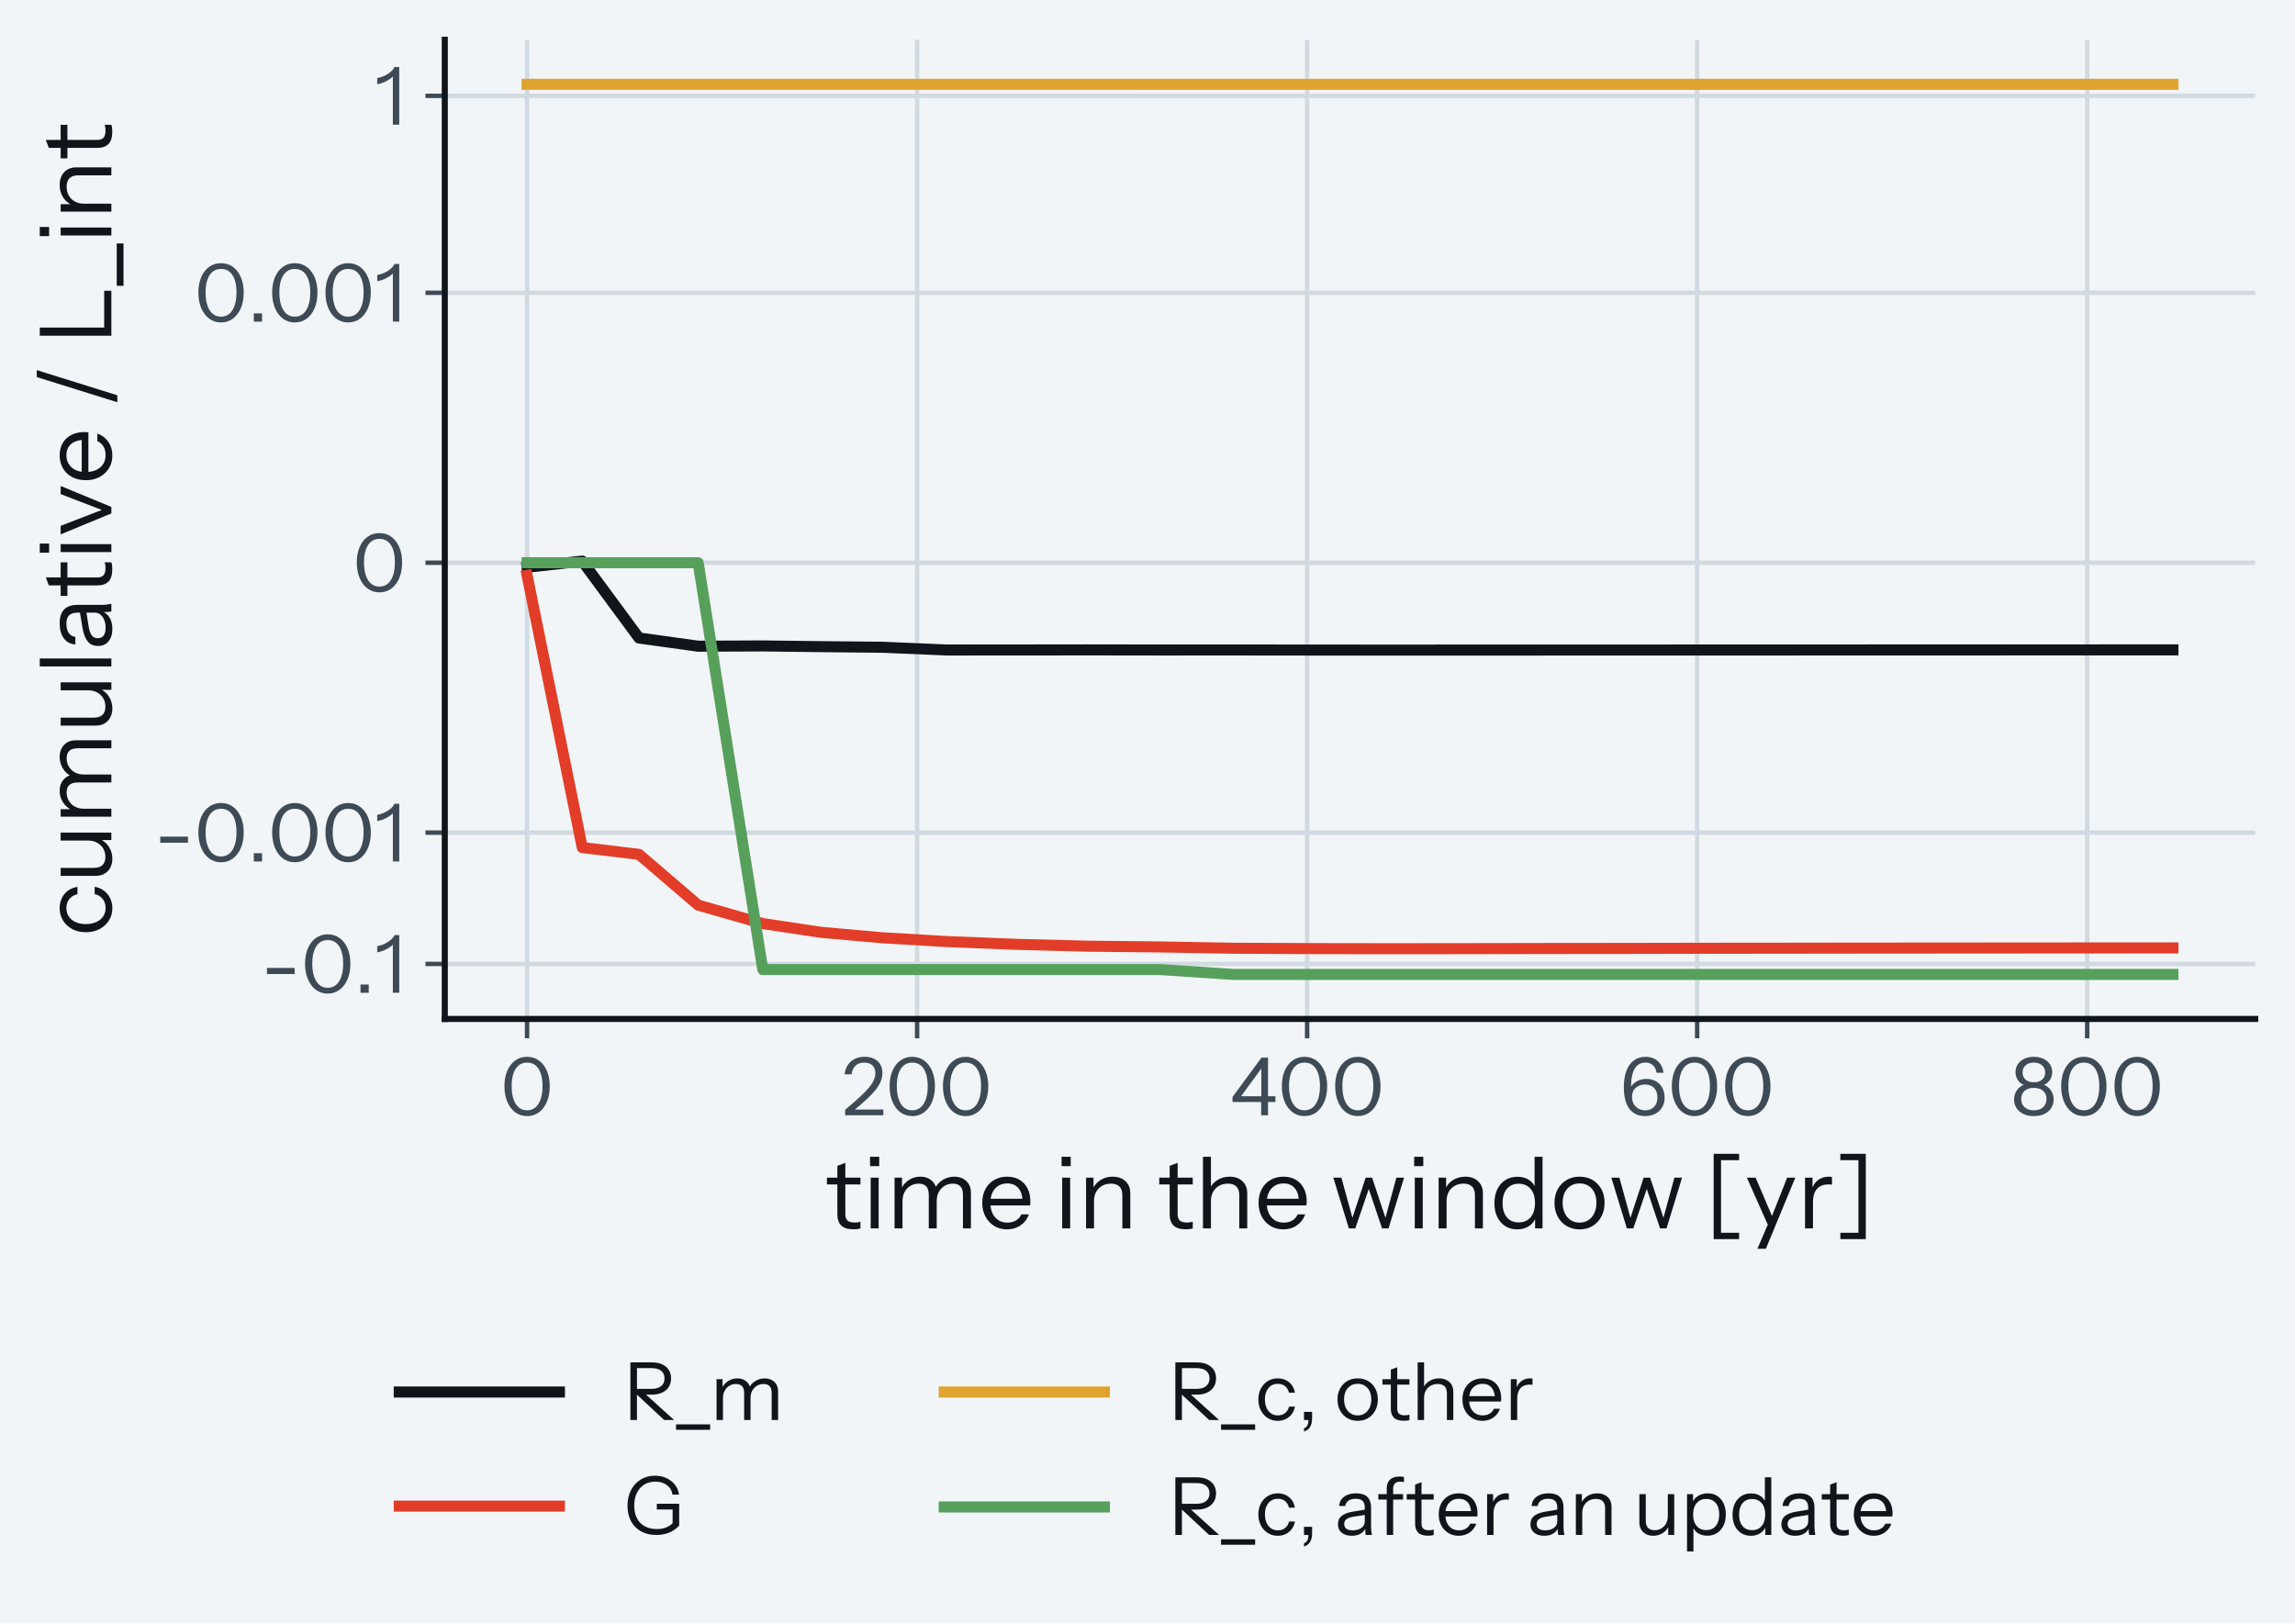
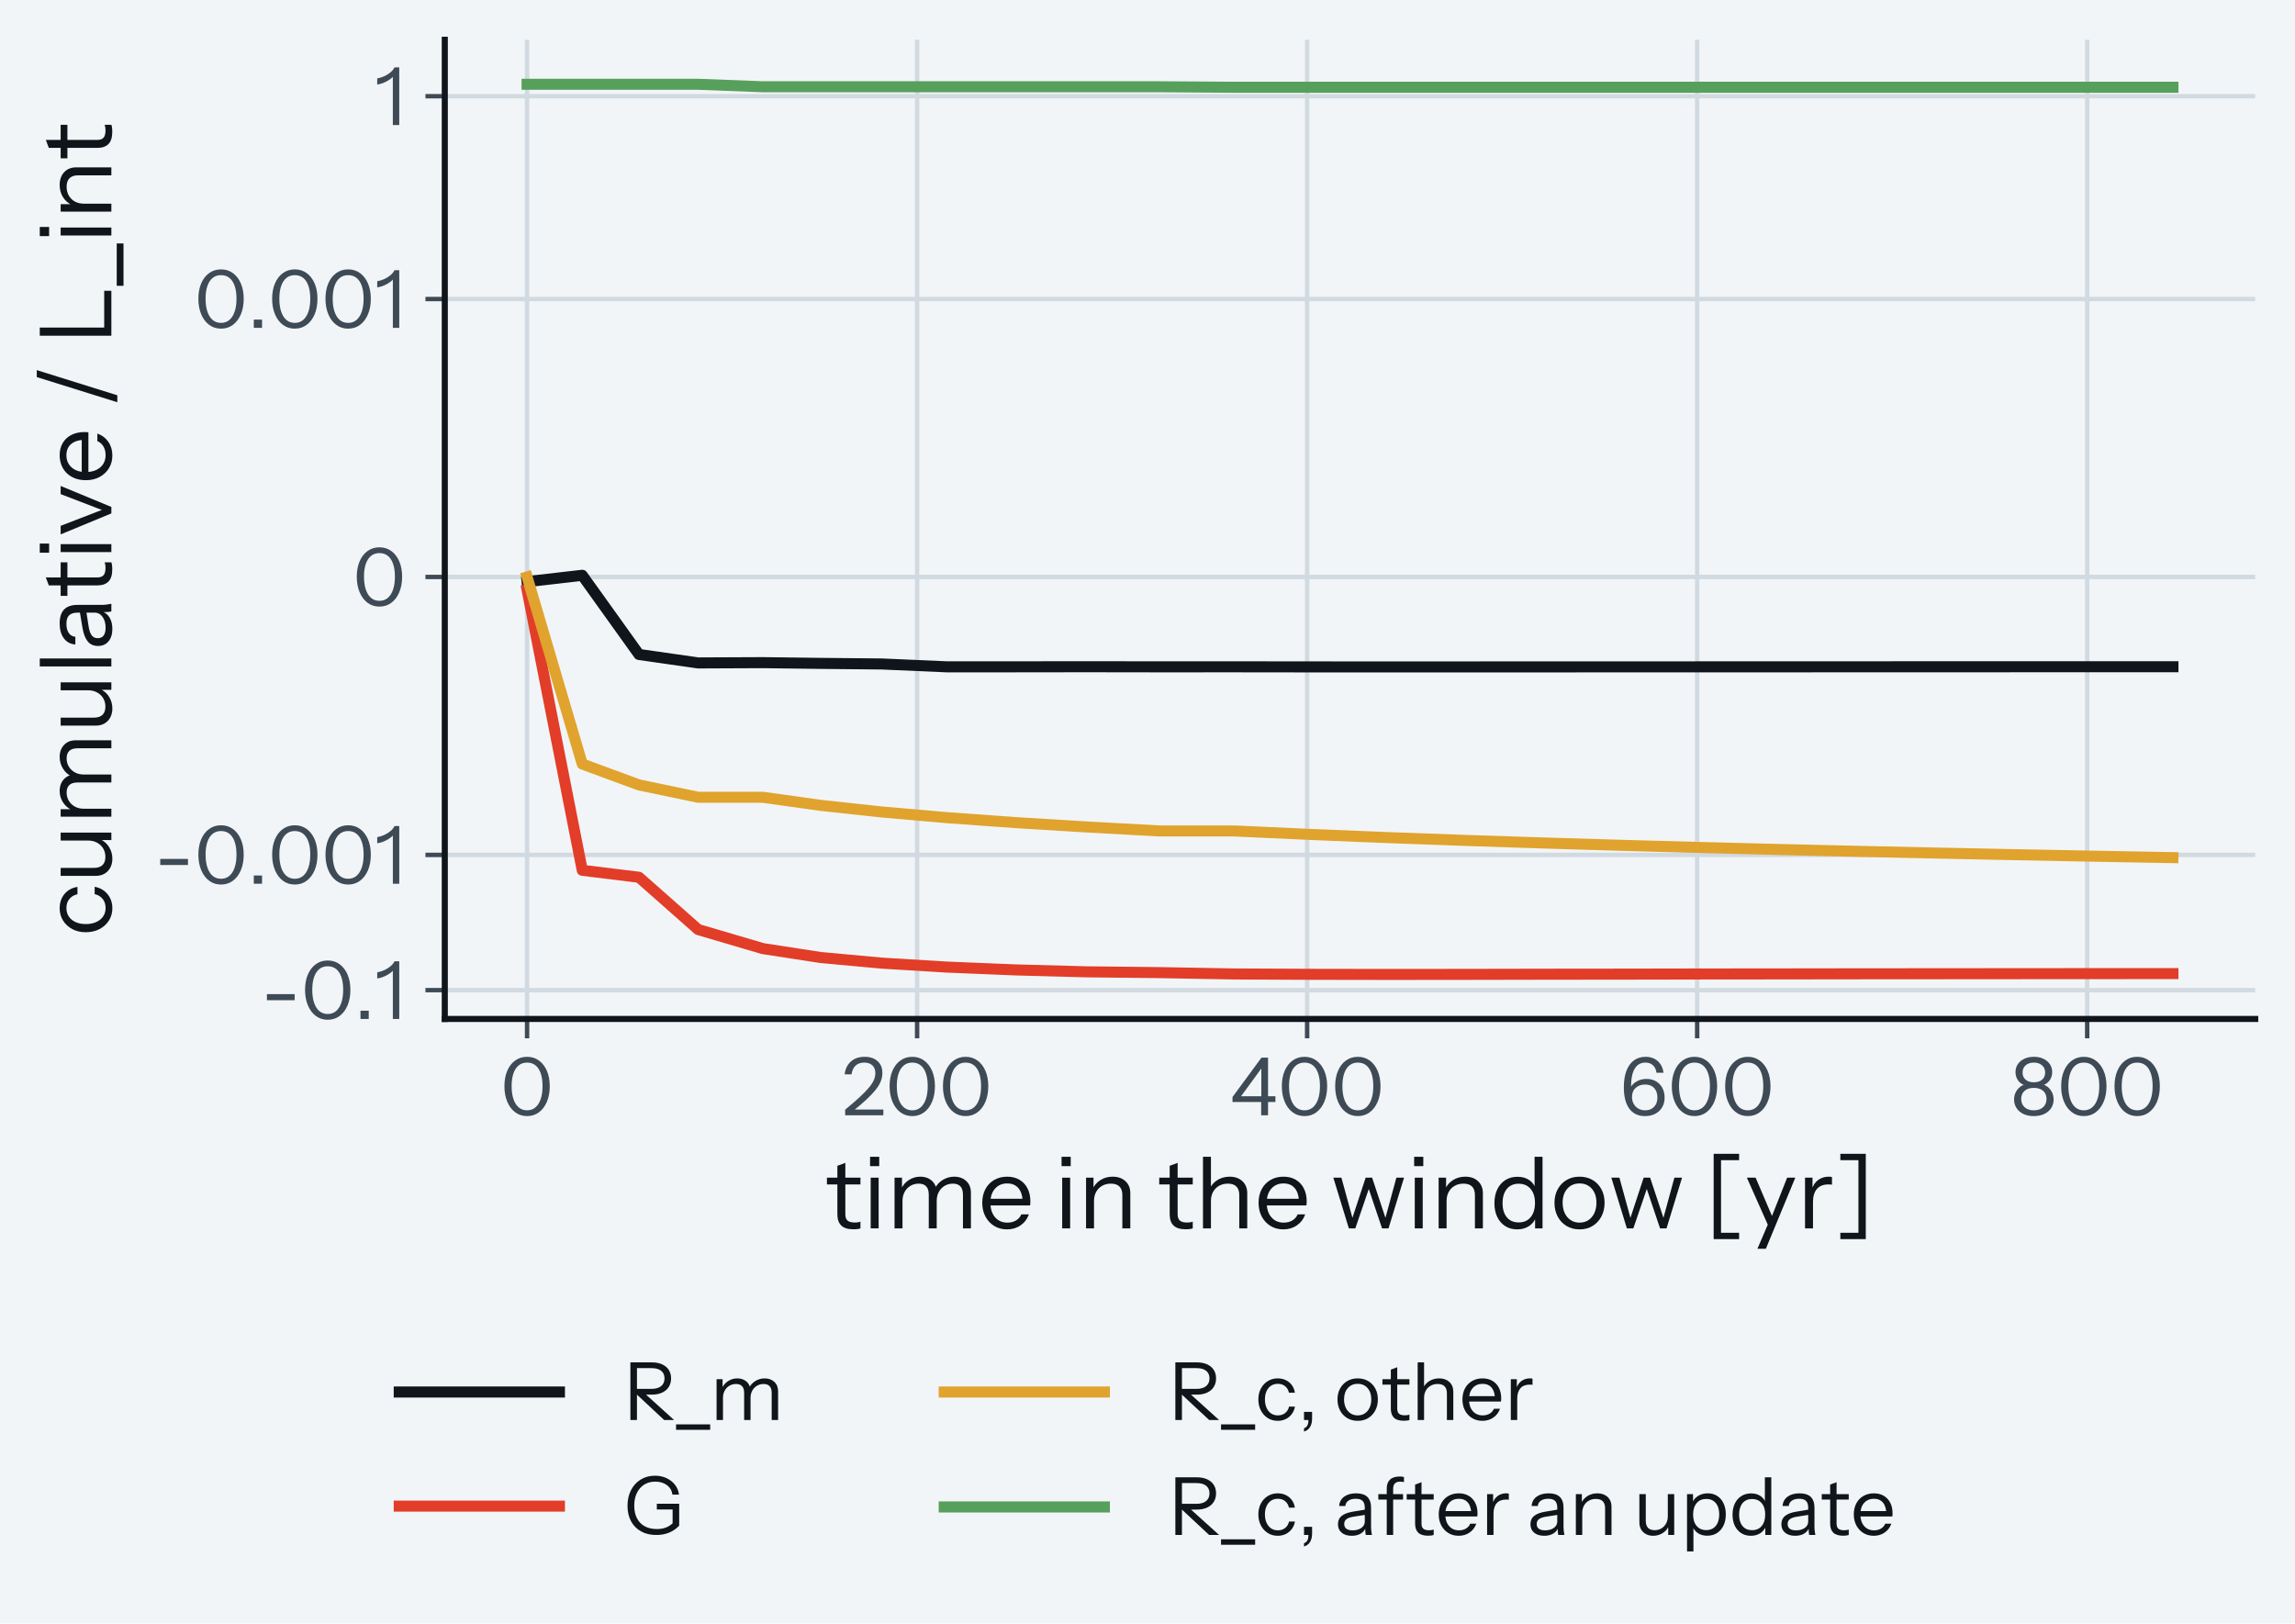
<svg xmlns="http://www.w3.org/2000/svg" xmlns:xlink="http://www.w3.org/1999/xlink" width="415.464pt" height="293.89pt" viewBox="0 0 415.464 293.89" version="1.1">
  <defs>
    <style type="text/css">*{stroke-linejoin: round; stroke-linecap: butt}</style>
  </defs>
  <g id="figure_1">
    <g id="patch_1">
      <path d="M 0 293.89  L 415.464 293.89  L 415.464 0  L 0 0  z " style="fill: #f2f5f7" />
    </g>
    <g id="axes_1">
      <g id="patch_2">
        <path d="M 80.52 184.454  L 408.264 184.454  L 408.264 7.2  L 80.52 7.2  z " style="fill: #f2f5f7" />
      </g>
      <g id="matplotlib.axis_1">
        <g id="xtick_1">
          <g id="line2d_1">
            <path d="M 95.418 184.454  L 95.418 7.2  " clip-path="url(#p78fd231cd7)" style="fill: none; stroke: #d2dae1; stroke-width: 0.8; stroke-linecap: square" />
          </g>
          <g id="line2d_2">
            <defs>
              <path id="m2a301ba8c9" d="M 0 0  L 0 3.5  " style="stroke: #3e4a55; stroke-width: 0.8" />
            </defs>
            <g>
              <use xlink:href="#m2a301ba8c9" x="95.418" y="184.454" style="fill: #3e4a55; stroke: #3e4a55; stroke-width: 0.8" />
            </g>
          </g>
          <g id="text_1">
            <g style="fill: #3e4a55" transform="translate(90.58986 201.8938) scale(0.145 -0.145)">
              <defs>
                <path id="InstrumentSans-Regular-30" d="M 2131 -64  Q 1587 -64 1180 240  Q 774 544 547 1085  Q 320 1626 320 2323  Q 320 3021 544 3549  Q 768 4077 1177 4374  Q 1587 4672 2131 4672  Q 2675 4672 3081 4374  Q 3488 4077 3715 3549  Q 3942 3021 3942 2323  Q 3942 1619 3715 1081  Q 3488 544 3081 240  Q 2675 -64 2131 -64  z M 2131 397  Q 2522 397 2797 630  Q 3072 864 3219 1296  Q 3366 1728 3366 2330  Q 3366 2925 3222 3347  Q 3078 3770 2803 3990  Q 2528 4211 2131 4211  Q 1734 4211 1459 3987  Q 1184 3763 1040 3344  Q 896 2925 896 2330  Q 896 1728 1043 1293  Q 1190 858 1465 627  Q 1741 397 2131 397  z " transform="scale(0.015625)" />
              </defs>
              <use xlink:href="#InstrumentSans-Regular-30" />
            </g>
          </g>
        </g>
        <g id="xtick_2">
          <g id="line2d_3">
            <path d="M 166.024 184.454  L 166.024 7.2  " clip-path="url(#p78fd231cd7)" style="fill: none; stroke: #d2dae1; stroke-width: 0.8; stroke-linecap: square" />
          </g>
          <g id="line2d_4">
            <g>
              <use xlink:href="#m2a301ba8c9" x="166.024" y="184.454" style="fill: #3e4a55; stroke: #3e4a55; stroke-width: 0.8" />
            </g>
          </g>
          <g id="text_2">
            <g style="fill: #3e4a55" transform="translate(152.4171 201.8938) scale(0.145 -0.145)">
              <defs>
                <path id="InstrumentSans-Regular-32" d="M 256 0  L 256 448  Q 947 1018 1411 1446  Q 1875 1875 2153 2208  Q 2432 2541 2550 2819  Q 2669 3098 2669 3366  Q 2669 3763 2432 3987  Q 2195 4211 1779 4211  Q 1350 4211 1088 3968  Q 826 3725 768 3270  L 218 3270  Q 282 3898 701 4285  Q 1120 4672 1818 4672  Q 2464 4672 2848 4326  Q 3232 3981 3232 3379  Q 3232 3053 3107 2726  Q 2982 2400 2697 2041  Q 2413 1683 1949 1251  Q 1485 819 800 275  L 678 461  L 3309 461  L 3309 0  L 256 0  z " transform="scale(0.015625)" />
              </defs>
              <use xlink:href="#InstrumentSans-Regular-32" />
              <use xlink:href="#InstrumentSans-Regular-30" transform="translate(54.49999 0)" />
              <use xlink:href="#InstrumentSans-Regular-30" transform="translate(121.1 0)" />
            </g>
          </g>
        </g>
        <g id="xtick_3">
          <g id="line2d_5">
            <path d="M 236.631 184.454  L 236.631 7.2  " clip-path="url(#p78fd231cd7)" style="fill: none; stroke: #d2dae1; stroke-width: 0.8; stroke-linecap: square" />
          </g>
          <g id="line2d_6">
            <g>
              <use xlink:href="#m2a301ba8c9" x="236.631" y="184.454" style="fill: #3e4a55; stroke: #3e4a55; stroke-width: 0.8" />
            </g>
          </g>
          <g id="text_3">
            <g style="fill: #3e4a55" transform="translate(222.625 201.8938) scale(0.145 -0.145)">
              <defs>
                <path id="InstrumentSans-Regular-34" d="M 2509 0  L 2509 1216  L 2522 1344  L 2522 3974  L 2694 3974  L 749 1312  L 576 1523  L 3648 1523  L 3648 1062  L 218 1062  L 218 1459  L 2534 4608  L 3059 4608  L 3059 0  L 2509 0  z " transform="scale(0.015625)" />
              </defs>
              <use xlink:href="#InstrumentSans-Regular-34" />
              <use xlink:href="#InstrumentSans-Regular-30" transform="translate(59.99999 0)" />
              <use xlink:href="#InstrumentSans-Regular-30" transform="translate(126.6 0)" />
            </g>
          </g>
        </g>
        <g id="xtick_4">
          <g id="line2d_7">
            <path d="M 307.238 184.454  L 307.238 7.2  " clip-path="url(#p78fd231cd7)" style="fill: none; stroke: #d2dae1; stroke-width: 0.8; stroke-linecap: square" />
          </g>
          <g id="line2d_8">
            <g>
              <use xlink:href="#m2a301ba8c9" x="307.238" y="184.454" style="fill: #3e4a55; stroke: #3e4a55; stroke-width: 0.8" />
            </g>
          </g>
          <g id="text_4">
            <g style="fill: #3e4a55" transform="translate(293.2383 201.8938) scale(0.145 -0.145)">
              <defs>
                <path id="InstrumentSans-Regular-36" d="M 2010 -64  Q 1197 -64 758 528  Q 320 1120 320 2240  Q 320 3014 528 3558  Q 736 4102 1126 4387  Q 1517 4672 2054 4672  Q 2643 4672 3027 4333  Q 3411 3994 3494 3398  L 2931 3398  Q 2874 3795 2640 4003  Q 2406 4211 2048 4211  Q 1478 4211 1187 3724  Q 896 3238 896 2266  L 896 1850  L 749 1907  Q 806 2208 1004 2432  Q 1203 2656 1497 2781  Q 1792 2906 2131 2906  Q 2566 2906 2889 2717  Q 3213 2528 3395 2192  Q 3578 1856 3578 1408  Q 3578 966 3379 633  Q 3181 301 2829 118  Q 2477 -64 2010 -64  z M 2029 397  Q 2464 397 2733 672  Q 3002 947 3002 1414  Q 3002 1901 2742 2179  Q 2483 2458 2016 2458  Q 1568 2458 1270 2195  Q 973 1933 973 1472  Q 973 1152 1110 909  Q 1248 666 1488 531  Q 1728 397 2029 397  z " transform="scale(0.015625)" />
              </defs>
              <use xlink:href="#InstrumentSans-Regular-36" />
              <use xlink:href="#InstrumentSans-Regular-30" transform="translate(59.89999 0)" />
              <use xlink:href="#InstrumentSans-Regular-30" transform="translate(126.5 0)" />
            </g>
          </g>
        </g>
        <g id="xtick_5">
          <g id="line2d_9">
            <path d="M 377.844 184.454  L 377.844 7.2  " clip-path="url(#p78fd231cd7)" style="fill: none; stroke: #d2dae1; stroke-width: 0.8; stroke-linecap: square" />
          </g>
          <g id="line2d_10">
            <g>
              <use xlink:href="#m2a301ba8c9" x="377.844" y="184.454" style="fill: #3e4a55; stroke: #3e4a55; stroke-width: 0.8" />
            </g>
          </g>
          <g id="text_5">
            <g style="fill: #3e4a55" transform="translate(363.9684 201.8938) scale(0.145 -0.145)">
              <defs>
                <path id="InstrumentSans-Regular-38" d="M 1862 -64  Q 1376 -64 1021 109  Q 666 282 474 582  Q 282 883 282 1254  Q 282 1600 435 1881  Q 589 2163 848 2329  Q 1107 2496 1421 2496  L 1434 2362  Q 1139 2362 902 2506  Q 666 2650 531 2899  Q 397 3149 397 3450  Q 397 3808 582 4083  Q 768 4358 1101 4515  Q 1434 4672 1869 4672  Q 2304 4672 2630 4515  Q 2957 4358 3142 4083  Q 3328 3808 3328 3456  Q 3328 3149 3193 2902  Q 3059 2656 2822 2509  Q 2586 2362 2285 2362  L 2304 2496  Q 2624 2496 2880 2329  Q 3136 2163 3289 1881  Q 3443 1600 3443 1254  Q 3443 883 3251 582  Q 3059 282 2704 109  Q 2349 -64 1862 -64  z M 1862 397  Q 2330 397 2602 646  Q 2874 896 2874 1306  Q 2874 1715 2605 1952  Q 2336 2189 1862 2189  Q 1389 2189 1120 1952  Q 851 1715 851 1306  Q 851 896 1123 646  Q 1395 397 1862 397  z M 1862 2637  Q 2285 2637 2525 2848  Q 2765 3059 2765 3411  Q 2765 3776 2515 3993  Q 2266 4211 1862 4211  Q 1453 4211 1206 3993  Q 960 3776 960 3411  Q 960 3059 1203 2848  Q 1446 2637 1862 2637  z " transform="scale(0.015625)" />
              </defs>
              <use xlink:href="#InstrumentSans-Regular-38" />
              <use xlink:href="#InstrumentSans-Regular-30" transform="translate(58.2 0)" />
              <use xlink:href="#InstrumentSans-Regular-30" transform="translate(124.8 0)" />
            </g>
          </g>
        </g>
        <g id="text_6">
          <g style="fill: #10151b" transform="translate(149.3945 222.3663) scale(0.18 -0.18)">
            <defs>
              <path id="InstrumentSans-Regular-74" d="M 1818 -58  Q 1274 -58 1027 188  Q 781 435 781 902  L 781 4026  L 1293 4218  L 1293 909  Q 1293 634 1433 506  Q 1574 378 1894 378  Q 2022 378 2115 394  Q 2208 410 2266 435  L 2266 0  Q 2202 -26 2083 -42  Q 1965 -58 1818 -58  z M 109 2829  L 109 3264  L 2266 3264  L 2266 2829  L 109 2829  z " transform="scale(0.015625)" />
              <path id="InstrumentSans-Regular-69" d="M 512 0  L 512 3264  L 1024 3264  L 1024 0  L 512 0  z M 472 4006  L 472 4608  L 1061 4608  L 1061 4006  L 472 4006  z " transform="scale(0.015625)" />
              <path id="InstrumentSans-Regular-6d" d="M 512 0  L 512 3264  L 992 3264  L 992 2496  L 1024 2496  L 1024 0  L 512 0  z M 2714 0  L 2714 2163  Q 2714 2534 2547 2707  Q 2381 2880 2067 2880  Q 1773 2880 1536 2739  Q 1299 2598 1161 2348  Q 1024 2099 1024 1766  L 941 2541  Q 1107 2906 1440 3117  Q 1773 3328 2163 3328  Q 2637 3328 2931 3049  Q 3226 2771 3226 2298  L 3226 0  L 2714 0  z M 4915 0  L 4915 2163  Q 4915 2534 4748 2707  Q 4582 2880 4269 2880  Q 3974 2880 3737 2739  Q 3501 2598 3363 2348  Q 3226 2099 3226 1766  L 3098 2541  Q 3264 2906 3609 3117  Q 3955 3328 4352 3328  Q 4826 3328 5126 3049  Q 5427 2771 5427 2298  L 5427 0  L 4915 0  z " transform="scale(0.015625)" />
              <path id="InstrumentSans-Regular-65" d="M 1850 -64  Q 1382 -64 1024 157  Q 666 378 461 762  Q 256 1146 256 1645  Q 256 2144 457 2525  Q 659 2906 1024 3117  Q 1389 3328 1862 3328  Q 2317 3328 2653 3129  Q 2989 2931 3171 2572  Q 3354 2214 3354 1728  Q 3354 1664 3350 1606  Q 3347 1549 3334 1478  L 640 1478  L 640 1907  L 3021 1907  L 2854 1670  Q 2854 2259 2595 2576  Q 2336 2893 1862 2893  Q 1376 2893 1078 2557  Q 781 2221 781 1651  Q 781 1069 1078 720  Q 1376 371 1875 371  Q 2189 371 2425 508  Q 2662 646 2771 902  L 3258 902  Q 3098 454 2723 195  Q 2349 -64 1850 -64  z " transform="scale(0.015625)" />
              <path id="InstrumentSans-Regular-20" transform="scale(0.015625)" />
              <path id="InstrumentSans-Regular-6e" d="M 512 0  L 512 3264  L 992 3264  L 992 2496  L 1024 2496  L 1024 0  L 512 0  z M 2848 0  L 2848 2138  Q 2848 2509 2662 2694  Q 2477 2880 2112 2880  Q 1792 2880 1545 2739  Q 1299 2598 1161 2348  Q 1024 2099 1024 1766  L 941 2541  Q 1107 2906 1449 3117  Q 1792 3328 2227 3328  Q 2739 3328 3049 3037  Q 3360 2746 3360 2272  L 3360 0  L 2848 0  z " transform="scale(0.015625)" />
              <path id="InstrumentSans-Regular-68" d="M 512 0  L 512 4608  L 1024 4608  L 1024 0  L 512 0  z M 2848 0  L 2848 2138  Q 2848 2509 2662 2694  Q 2477 2880 2112 2880  Q 1792 2880 1545 2739  Q 1299 2598 1161 2348  Q 1024 2099 1024 1766  L 941 2541  Q 1107 2906 1449 3117  Q 1792 3328 2227 3328  Q 2739 3328 3049 3037  Q 3360 2746 3360 2272  L 3360 0  L 2848 0  z " transform="scale(0.015625)" />
              <path id="InstrumentSans-Regular-77" d="M 1178 0  L 179 3264  L 698 3264  L 1466 467  L 1338 467  L 2259 3264  L 2675 3264  L 3603 467  L 3475 467  L 4237 3264  L 4730 3264  L 3731 0  L 3315 0  L 2394 2733  L 2528 2733  L 1594 0  L 1178 0  z " transform="scale(0.015625)" />
              <path id="InstrumentSans-Regular-64" d="M 2886 0  L 2886 762  L 2950 742  Q 2829 371 2505 153  Q 2182 -64 1734 -64  Q 1293 -64 963 147  Q 634 358 451 736  Q 269 1114 269 1619  Q 269 2131 454 2515  Q 640 2899 973 3110  Q 1306 3322 1754 3322  Q 2214 3322 2528 3098  Q 2842 2874 2957 2464  L 2854 2451  L 2854 4608  L 3366 4608  L 3366 0  L 2886 0  z M 1830 384  Q 2323 384 2601 720  Q 2880 1056 2880 1638  Q 2880 2208 2598 2541  Q 2317 2874 1830 2874  Q 1344 2874 1069 2541  Q 794 2208 794 1619  Q 794 1043 1069 713  Q 1344 384 1830 384  z " transform="scale(0.015625)" />
              <path id="InstrumentSans-Regular-6f" d="M 1869 -64  Q 1389 -64 1024 160  Q 659 384 457 771  Q 256 1158 256 1645  Q 256 2138 461 2515  Q 666 2893 1027 3110  Q 1389 3328 1869 3328  Q 2355 3328 2716 3110  Q 3078 2893 3280 2515  Q 3482 2138 3482 1645  Q 3482 1158 3280 771  Q 3078 384 2716 160  Q 2355 -64 1869 -64  z M 1869 371  Q 2202 371 2445 534  Q 2688 698 2822 986  Q 2957 1274 2957 1651  Q 2957 2214 2659 2553  Q 2362 2893 1869 2893  Q 1382 2893 1081 2553  Q 781 2214 781 1651  Q 781 1274 915 986  Q 1050 698 1296 534  Q 1542 371 1869 371  z " transform="scale(0.015625)" />
              <path id="InstrumentSans-Regular-5b" d="M 576 -691  L 576 4800  L 2214 4800  L 2214 4390  L 1050 4390  L 1050 -282  L 2214 -282  L 2214 -691  L 576 -691  z " transform="scale(0.015625)" />
              <path id="InstrumentSans-Regular-79" d="M 794 -1312  L 1523 384  L 1638 563  L 2707 3264  L 3232 3264  L 1338 -1312  L 794 -1312  z M 1581 -32  L 115 3264  L 678 3264  L 1939 314  L 1581 -32  z " transform="scale(0.015625)" />
              <path id="InstrumentSans-Regular-72" d="M 512 0  L 512 3264  L 992 3264  L 992 2432  L 1024 2432  L 1024 0  L 512 0  z M 1024 1702  L 941 2477  Q 1056 2893 1350 3110  Q 1645 3328 2029 3328  Q 2189 3328 2246 3302  L 2246 2810  Q 2214 2822 2156 2825  Q 2099 2829 2016 2829  Q 1530 2829 1277 2537  Q 1024 2246 1024 1702  z " transform="scale(0.015625)" />
              <path id="InstrumentSans-Regular-5d" d="M 2022 4800  L 2022 -691  L 384 -691  L 384 -282  L 1549 -282  L 1549 4390  L 384 4390  L 384 4800  L 2022 4800  z " transform="scale(0.015625)" />
            </defs>
            <use xlink:href="#InstrumentSans-Regular-74" />
            <use xlink:href="#InstrumentSans-Regular-69" transform="translate(37.7 0)" />
            <use xlink:href="#InstrumentSans-Regular-6d" transform="translate(61.69998 0)" />
            <use xlink:href="#InstrumentSans-Regular-65" transform="translate(153.9 0)" />
            <use xlink:href="#InstrumentSans-Regular-20" transform="translate(210.3 0)" />
            <use xlink:href="#InstrumentSans-Regular-69" transform="translate(230.2999 0)" />
            <use xlink:href="#InstrumentSans-Regular-6e" transform="translate(254.2999 0)" />
            <use xlink:href="#InstrumentSans-Regular-20" transform="translate(314.1999 0)" />
            <use xlink:href="#InstrumentSans-Regular-74" transform="translate(334.1999 0)" />
            <use xlink:href="#InstrumentSans-Regular-68" transform="translate(371.8999 0)" />
            <use xlink:href="#InstrumentSans-Regular-65" transform="translate(431.7999 0)" />
            <use xlink:href="#InstrumentSans-Regular-20" transform="translate(488.1999 0)" />
            <use xlink:href="#InstrumentSans-Regular-77" transform="translate(508.1999 0)" />
            <use xlink:href="#InstrumentSans-Regular-69" transform="translate(584.8999 0)" />
            <use xlink:href="#InstrumentSans-Regular-6e" transform="translate(608.8998 0)" />
            <use xlink:href="#InstrumentSans-Regular-64" transform="translate(668.7998 0)" />
            <use xlink:href="#InstrumentSans-Regular-6f" transform="translate(729.3998 0)" />
            <use xlink:href="#InstrumentSans-Regular-77" transform="translate(787.7998 0)" />
            <use xlink:href="#InstrumentSans-Regular-20" transform="translate(864.4998 0)" />
            <use xlink:href="#InstrumentSans-Regular-5b" transform="translate(884.4998 0)" />
            <use xlink:href="#InstrumentSans-Regular-79" transform="translate(925.0998 0)" />
            <use xlink:href="#InstrumentSans-Regular-72" transform="translate(977.3998 0)" />
            <use xlink:href="#InstrumentSans-Regular-5d" transform="translate(1014.9 0)" />
          </g>
        </g>
      </g>
      <g id="matplotlib.axis_2">
        <g id="ytick_1">
          <g id="line2d_11">
-             <path d="M 80.52 174.496  L 408.264 174.496  " clip-path="url(#p78fd231cd7)" style="fill: none; stroke: #d2dae1; stroke-width: 0.8; stroke-linecap: square" />
+             <path d="M 80.52 179.236  L 408.264 179.236  " clip-path="url(#p78fd231cd7)" style="fill: none; stroke: #d2dae1; stroke-width: 0.8; stroke-linecap: square" />
          </g>
          <g id="line2d_12">
            <defs>
              <path id="me776a80f98" d="M 0 0  L -3.5 0  " style="stroke: #3e4a55; stroke-width: 0.8" />
            </defs>
            <g>
-               <use xlink:href="#me776a80f98" x="80.52" y="174.496" style="fill: #3e4a55; stroke: #3e4a55; stroke-width: 0.8" />
+               <use xlink:href="#me776a80f98" x="80.52" y="179.236" style="fill: #3e4a55; stroke: #3e4a55; stroke-width: 0.8" />
            </g>
          </g>
          <g id="text_7">
-             <g style="fill: #3e4a55" transform="translate(47.16219 179.7161) scale(0.145 -0.145)">
+             <g style="fill: #3e4a55" transform="translate(47.16219 184.4557) scale(0.145 -0.145)">
              <defs>
                <path id="InstrumentSans-Regular-2d" d="M 512 1498  L 512 1984  L 2726 1984  L 2726 1498  L 512 1498  z " transform="scale(0.015625)" />
                <path id="InstrumentSans-Regular-2e" d="M 486 0  L 486 659  L 1146 659  L 1146 0  L 486 0  z " transform="scale(0.015625)" />
                <path id="InstrumentSans-Regular-31" d="M 1440 0  L 1440 4083  L 1574 4051  Q 1498 3878 1280 3705  Q 1062 3533 777 3405  Q 493 3277 192 3232  L 192 3725  Q 493 3776 768 3904  Q 1043 4032 1257 4214  Q 1472 4397 1574 4608  L 1952 4608  L 1952 0  L 1440 0  z " transform="scale(0.015625)" />
              </defs>
              <use xlink:href="#InstrumentSans-Regular-2d" />
              <use xlink:href="#InstrumentSans-Regular-30" transform="translate(50.59999 0)" />
              <use xlink:href="#InstrumentSans-Regular-2e" transform="translate(117.2 0)" />
              <use xlink:href="#InstrumentSans-Regular-31" transform="translate(142.7 0)" />
            </g>
          </g>
        </g>
        <g id="ytick_2">
          <g id="line2d_13">
-             <path d="M 80.52 150.726  L 408.264 150.726  " clip-path="url(#p78fd231cd7)" style="fill: none; stroke: #d2dae1; stroke-width: 0.8; stroke-linecap: square" />
+             <path d="M 80.52 154.758  L 408.264 154.758  " clip-path="url(#p78fd231cd7)" style="fill: none; stroke: #d2dae1; stroke-width: 0.8; stroke-linecap: square" />
          </g>
          <g id="line2d_14">
            <g>
-               <use xlink:href="#me776a80f98" x="80.52" y="150.726" style="fill: #3e4a55; stroke: #3e4a55; stroke-width: 0.8" />
+               <use xlink:href="#me776a80f98" x="80.52" y="154.758" style="fill: #3e4a55; stroke: #3e4a55; stroke-width: 0.8" />
            </g>
          </g>
          <g id="text_8">
-             <g style="fill: #3e4a55" transform="translate(27.85 155.9462) scale(0.145 -0.145)">
+             <g style="fill: #3e4a55" transform="translate(27.85 159.9783) scale(0.145 -0.145)">
              <use xlink:href="#InstrumentSans-Regular-2d" />
              <use xlink:href="#InstrumentSans-Regular-30" transform="translate(50.59999 0)" />
              <use xlink:href="#InstrumentSans-Regular-2e" transform="translate(117.2 0)" />
              <use xlink:href="#InstrumentSans-Regular-30" transform="translate(142.7 0)" />
              <use xlink:href="#InstrumentSans-Regular-30" transform="translate(209.3 0)" />
              <use xlink:href="#InstrumentSans-Regular-31" transform="translate(275.8999 0)" />
            </g>
          </g>
        </g>
        <g id="ytick_3">
          <g id="line2d_15">
-             <path d="M 80.52 101.866  L 408.264 101.866  " clip-path="url(#p78fd231cd7)" style="fill: none; stroke: #d2dae1; stroke-width: 0.8; stroke-linecap: square" />
+             <path d="M 80.52 104.444  L 408.264 104.444  " clip-path="url(#p78fd231cd7)" style="fill: none; stroke: #d2dae1; stroke-width: 0.8; stroke-linecap: square" />
          </g>
          <g id="line2d_16">
            <g>
-               <use xlink:href="#me776a80f98" x="80.52" y="101.866" style="fill: #3e4a55; stroke: #3e4a55; stroke-width: 0.8" />
+               <use xlink:href="#me776a80f98" x="80.52" y="104.444" style="fill: #3e4a55; stroke: #3e4a55; stroke-width: 0.8" />
            </g>
          </g>
          <g id="text_9">
-             <g style="fill: #3e4a55" transform="translate(63.86438 107.0859) scale(0.145 -0.145)">
+             <g style="fill: #3e4a55" transform="translate(63.86438 109.6637) scale(0.145 -0.145)">
              <use xlink:href="#InstrumentSans-Regular-30" />
            </g>
          </g>
        </g>
        <g id="ytick_4">
          <g id="line2d_17">
-             <path d="M 80.52 53.006  L 408.264 53.006  " clip-path="url(#p78fd231cd7)" style="fill: none; stroke: #d2dae1; stroke-width: 0.8; stroke-linecap: square" />
+             <path d="M 80.52 54.129  L 408.264 54.129  " clip-path="url(#p78fd231cd7)" style="fill: none; stroke: #d2dae1; stroke-width: 0.8; stroke-linecap: square" />
          </g>
          <g id="line2d_18">
            <g>
-               <use xlink:href="#me776a80f98" x="80.52" y="53.006" style="fill: #3e4a55; stroke: #3e4a55; stroke-width: 0.8" />
+               <use xlink:href="#me776a80f98" x="80.52" y="54.129" style="fill: #3e4a55; stroke: #3e4a55; stroke-width: 0.8" />
            </g>
          </g>
          <g id="text_10">
-             <g style="fill: #3e4a55" transform="translate(35.18609 58.22551) scale(0.145 -0.145)">
+             <g style="fill: #3e4a55" transform="translate(35.18609 59.34905) scale(0.145 -0.145)">
              <use xlink:href="#InstrumentSans-Regular-30" />
              <use xlink:href="#InstrumentSans-Regular-2e" transform="translate(66.59999 0)" />
              <use xlink:href="#InstrumentSans-Regular-30" transform="translate(92.09998 0)" />
              <use xlink:href="#InstrumentSans-Regular-30" transform="translate(158.7 0)" />
              <use xlink:href="#InstrumentSans-Regular-31" transform="translate(225.3 0)" />
            </g>
          </g>
        </g>
        <g id="ytick_5">
          <g id="line2d_19">
-             <path d="M 80.52 17.351  L 408.264 17.351  " clip-path="url(#p78fd231cd7)" style="fill: none; stroke: #d2dae1; stroke-width: 0.8; stroke-linecap: square" />
+             <path d="M 80.52 17.413  L 408.264 17.413  " clip-path="url(#p78fd231cd7)" style="fill: none; stroke: #d2dae1; stroke-width: 0.8; stroke-linecap: square" />
          </g>
          <g id="line2d_20">
            <g>
-               <use xlink:href="#me776a80f98" x="80.52" y="17.351" style="fill: #3e4a55; stroke: #3e4a55; stroke-width: 0.8" />
+               <use xlink:href="#me776a80f98" x="80.52" y="17.413" style="fill: #3e4a55; stroke: #3e4a55; stroke-width: 0.8" />
            </g>
          </g>
          <g id="text_11">
-             <g style="fill: #3e4a55" transform="translate(67.85188 22.57065) scale(0.145 -0.145)">
+             <g style="fill: #3e4a55" transform="translate(67.85188 22.63297) scale(0.145 -0.145)">
              <use xlink:href="#InstrumentSans-Regular-31" />
            </g>
          </g>
        </g>
        <g id="text_12">
          <g style="fill: #10151b" transform="translate(20.16 169.475) rotate(-90) scale(0.18 -0.18)">
            <defs>
              <path id="InstrumentSans-Regular-63" d="M 1805 -64  Q 1357 -64 1008 157  Q 659 378 457 765  Q 256 1152 256 1645  Q 256 2138 457 2515  Q 659 2893 1008 3110  Q 1357 3328 1798 3328  Q 2163 3328 2454 3187  Q 2746 3046 2934 2787  Q 3123 2528 3174 2182  L 2701 2182  Q 2637 2496 2406 2694  Q 2176 2893 1811 2893  Q 1498 2893 1267 2739  Q 1037 2586 909 2304  Q 781 2022 781 1645  Q 781 1267 909 979  Q 1037 691 1270 531  Q 1504 371 1818 371  Q 2170 371 2406 566  Q 2643 762 2707 1075  L 3181 1075  Q 3123 736 2928 477  Q 2733 218 2445 77  Q 2157 -64 1805 -64  z " transform="scale(0.015625)" />
              <path id="InstrumentSans-Regular-75" d="M 1574 -64  Q 1254 -64 1004 67  Q 755 198 614 438  Q 474 678 474 992  L 474 3264  L 986 3264  L 986 1126  Q 986 755 1168 569  Q 1350 384 1690 384  Q 1997 384 2233 525  Q 2470 666 2608 918  Q 2746 1171 2746 1498  L 2829 723  Q 2669 358 2329 147  Q 1990 -64 1574 -64  z M 2778 0  L 2778 768  L 2746 768  L 2746 3264  L 3258 3264  L 3258 0  L 2778 0  z " transform="scale(0.015625)" />
              <path id="InstrumentSans-Regular-6c" d="M 512 0  L 512 4608  L 1024 4608  L 1024 0  L 512 0  z " transform="scale(0.015625)" />
              <path id="InstrumentSans-Regular-61" d="M 2515 0  Q 2490 109 2480 249  Q 2470 390 2470 608  L 2438 608  L 2438 2170  Q 2438 2541 2268 2717  Q 2099 2893 1722 2893  Q 1350 2893 1129 2742  Q 909 2592 883 2317  L 390 2317  Q 422 2790 787 3059  Q 1152 3328 1741 3328  Q 2349 3328 2643 3040  Q 2938 2752 2938 2176  L 2938 608  Q 2938 467 2957 316  Q 2976 166 3008 0  L 2515 0  z M 1395 -64  Q 890 -64 592 182  Q 294 429 294 858  Q 294 1286 588 1523  Q 883 1760 1446 1856  L 2586 2048  L 2586 1626  L 1523 1459  Q 1165 1402 979 1267  Q 794 1133 794 877  Q 794 627 963 499  Q 1133 371 1466 371  Q 1894 371 2166 566  Q 2438 762 2438 1075  L 2522 621  Q 2419 294 2121 115  Q 1824 -64 1395 -64  z " transform="scale(0.015625)" />
              <path id="InstrumentSans-Regular-76" d="M 1466 0  L 115 3264  L 666 3264  L 1792 346  L 1587 346  L 2707 3264  L 3232 3264  L 1882 0  L 1466 0  z " transform="scale(0.015625)" />
              <path id="InstrumentSans-Regular-2f" d="M 384 -384  L 2003 4800  L 2451 4800  L 832 -384  L 384 -384  z " transform="scale(0.015625)" />
              <path id="InstrumentSans-Regular-4c" d="M 550 0  L 550 4608  L 1075 4608  L 1075 0  L 550 0  z M 819 0  L 819 461  L 3443 461  L 3443 0  L 819 0  z " transform="scale(0.015625)" />
              <path id="InstrumentSans-Regular-5f" d="M 0 -781  L 0 -346  L 2726 -346  L 2726 -781  L 0 -781  z " transform="scale(0.015625)" />
            </defs>
            <use xlink:href="#InstrumentSans-Regular-63" />
            <use xlink:href="#InstrumentSans-Regular-75" transform="translate(53.29999 0)" />
            <use xlink:href="#InstrumentSans-Regular-6d" transform="translate(112.2 0)" />
            <use xlink:href="#InstrumentSans-Regular-75" transform="translate(204.4 0)" />
            <use xlink:href="#InstrumentSans-Regular-6c" transform="translate(263.3 0)" />
            <use xlink:href="#InstrumentSans-Regular-61" transform="translate(287.2999 0)" />
            <use xlink:href="#InstrumentSans-Regular-74" transform="translate(340.5999 0)" />
            <use xlink:href="#InstrumentSans-Regular-69" transform="translate(378.2999 0)" />
            <use xlink:href="#InstrumentSans-Regular-76" transform="translate(402.2999 0)" />
            <use xlink:href="#InstrumentSans-Regular-65" transform="translate(454.5999 0)" />
            <use xlink:href="#InstrumentSans-Regular-20" transform="translate(510.9999 0)" />
            <use xlink:href="#InstrumentSans-Regular-2f" transform="translate(530.9999 0)" />
            <use xlink:href="#InstrumentSans-Regular-20" transform="translate(575.2999 0)" />
            <use xlink:href="#InstrumentSans-Regular-4c" transform="translate(595.2998 0)" />
            <use xlink:href="#InstrumentSans-Regular-5f" transform="translate(654.0998 0)" />
            <use xlink:href="#InstrumentSans-Regular-69" transform="translate(696.6998 0)" />
            <use xlink:href="#InstrumentSans-Regular-6e" transform="translate(720.6998 0)" />
            <use xlink:href="#InstrumentSans-Regular-74" transform="translate(780.5998 0)" />
          </g>
        </g>
      </g>
      <g id="line2d_21">
-         <path d="M 95.418 102.69  L 105.406 101.571  L 115.673 115.491  L 126.39 116.979  L 138.087 116.929  L 148.554 117.058  L 159.653 117.164  L 171.405 117.663  L 183.816 117.661  L 196.753 117.645  L 209.876 117.664  L 223.392 117.659  L 237.555 117.675  L 251.817 117.681  L 266.141 117.677  L 280.43 117.673  L 294.509 117.67  L 308.504 117.666  L 322.369 117.664  L 336.165 117.657  L 349.877 117.654  L 363.534 117.651  L 377.15 117.646  L 390.721 117.644  L 393.367 117.644  " clip-path="url(#p78fd231cd7)" style="fill: none; stroke: #10151b; stroke-width: 2; stroke-linecap: square" />
+         <path d="M 95.418 105.293  L 105.406 104.14  L 115.673 118.474  L 126.39 120.007  L 138.087 119.955  L 148.554 120.088  L 159.653 120.197  L 171.405 120.711  L 183.816 120.709  L 196.753 120.693  L 209.876 120.712  L 223.392 120.707  L 237.555 120.724  L 251.817 120.729  L 266.141 120.726  L 280.43 120.721  L 294.509 120.719  L 308.504 120.714  L 322.369 120.712  L 336.165 120.705  L 349.877 120.701  L 363.534 120.698  L 377.15 120.694  L 390.721 120.692  L 393.367 120.692  " clip-path="url(#p78fd231cd7)" style="fill: none; stroke: #10151b; stroke-width: 2; stroke-linecap: square" />
      </g>
      <g id="line2d_22">
-         <path d="M 95.418 104.142  L 105.406 153.432  L 115.673 154.657  L 126.39 163.848  L 138.087 167.194  L 148.554 168.763  L 159.653 169.754  L 171.405 170.445  L 183.816 170.941  L 196.753 171.28  L 209.876 171.417  L 223.392 171.654  L 237.555 171.718  L 251.817 171.739  L 266.141 171.724  L 280.43 171.698  L 294.509 171.685  L 308.504 171.659  L 322.369 171.646  L 336.165 171.628  L 349.877 171.618  L 363.534 171.608  L 377.15 171.598  L 390.721 171.593  L 393.367 171.593  " clip-path="url(#p78fd231cd7)" style="fill: none; stroke: #e23d28; stroke-width: 2; stroke-linecap: square" />
+         <path d="M 95.418 106.787  L 105.406 157.545  L 115.673 158.806  L 126.39 168.271  L 138.087 171.717  L 148.554 173.331  L 159.653 174.352  L 171.405 175.064  L 183.816 175.575  L 196.753 175.924  L 209.876 176.065  L 223.392 176.309  L 237.555 176.375  L 251.817 176.397  L 266.141 176.382  L 280.43 176.354  L 294.509 176.34  L 308.504 176.314  L 322.369 176.301  L 336.165 176.282  L 349.877 176.272  L 363.534 176.261  L 377.15 176.251  L 390.721 176.246  L 393.367 176.246  " clip-path="url(#p78fd231cd7)" style="fill: none; stroke: #e23d28; stroke-width: 2; stroke-linecap: square" />
      </g>
      <g id="line2d_23">
-         <path d="M 95.418 15.257  L 105.406 15.257  L 115.673 15.257  L 126.39 15.257  L 138.087 15.257  L 148.554 15.258  L 159.653 15.258  L 171.405 15.258  L 183.816 15.258  L 196.753 15.258  L 209.876 15.259  L 223.392 15.259  L 237.555 15.259  L 251.817 15.259  L 266.141 15.259  L 280.43 15.259  L 294.509 15.259  L 308.504 15.26  L 322.369 15.26  L 336.165 15.26  L 349.877 15.26  L 363.534 15.26  L 377.15 15.261  L 390.721 15.261  L 393.367 15.261  " clip-path="url(#p78fd231cd7)" style="fill: none; stroke: #e0a32e; stroke-width: 2; stroke-linecap: square" />
+         <path d="M 95.418 104.444  L 105.406 138.303  L 115.673 142.089  L 126.39 144.326  L 138.087 144.326  L 148.554 145.79  L 159.653 146.99  L 171.405 148.014  L 183.816 148.911  L 196.753 149.702  L 209.876 150.419  L 223.392 150.419  L 237.555 151.068  L 251.817 151.646  L 266.141 152.164  L 280.43 152.631  L 294.509 153.051  L 308.504 153.433  L 322.369 153.784  L 336.165 154.109  L 349.877 154.41  L 363.534 154.692  L 377.15 154.956  L 390.721 155.205  L 393.367 155.252  " clip-path="url(#p78fd231cd7)" style="fill: none; stroke: #e0a32e; stroke-width: 2; stroke-linecap: square" />
      </g>
      <g id="line2d_24">
-         <path d="M 95.418 101.866  L 105.406 101.866  L 115.673 101.866  L 126.39 101.866  L 138.087 175.506  L 148.554 175.506  L 159.653 175.506  L 171.405 175.506  L 183.816 175.506  L 196.753 175.506  L 209.876 175.506  L 223.392 176.397  L 237.555 176.397  L 251.817 176.397  L 266.141 176.397  L 280.43 176.397  L 294.509 176.397  L 308.504 176.397  L 322.369 176.397  L 336.165 176.397  L 349.877 176.397  L 363.534 176.397  L 377.15 176.397  L 390.721 176.397  L 393.367 176.397  " clip-path="url(#p78fd231cd7)" style="fill: none; stroke: #57a05c; stroke-width: 2; stroke-linecap: square" />
+         <path d="M 95.418 15.257  L 105.406 15.257  L 115.673 15.257  L 126.39 15.257  L 138.087 15.706  L 148.554 15.706  L 159.653 15.706  L 171.405 15.706  L 183.816 15.706  L 196.753 15.706  L 209.876 15.706  L 223.392 15.795  L 237.555 15.795  L 251.817 15.795  L 266.141 15.795  L 280.43 15.795  L 294.509 15.795  L 308.504 15.795  L 322.369 15.795  L 336.165 15.795  L 349.877 15.795  L 363.534 15.795  L 377.15 15.795  L 390.721 15.795  L 393.367 15.795  " clip-path="url(#p78fd231cd7)" style="fill: none; stroke: #57a05c; stroke-width: 2; stroke-linecap: square" />
      </g>
      <g id="patch_3">
        <path d="M 80.52 184.454  L 80.52 7.2  " style="fill: none; stroke: #10151b; stroke-width: 1.1; stroke-linejoin: miter; stroke-linecap: square" />
      </g>
      <g id="patch_4">
        <path d="M 80.52 184.454  L 408.264 184.454  " style="fill: none; stroke: #10151b; stroke-width: 1.1; stroke-linejoin: miter; stroke-linecap: square" />
      </g>
    </g>
    <g id="legend_1">
      <g id="line2d_25">
        <path d="M 72.274 251.985  L 86.774 251.985  L 101.274 251.985  " style="fill: none; stroke: #10151b; stroke-width: 2; stroke-linecap: square" />
      </g>
      <g id="text_13">
        <g style="fill: #10151b" transform="translate(112.8737 257.06) scale(0.145 -0.145)">
          <defs>
            <path id="InstrumentSans-Regular-52" d="M 550 0  L 550 4608  L 2253 4608  Q 2746 4608 3091 4448  Q 3437 4288 3619 4003  Q 3802 3718 3802 3328  Q 3802 2938 3619 2646  Q 3437 2355 3091 2192  Q 2746 2029 2253 2029  L 934 2029  L 934 2490  L 2234 2490  Q 2746 2490 3011 2714  Q 3277 2938 3277 3328  Q 3277 3712 3014 3929  Q 2752 4147 2234 4147  L 1075 4147  L 1075 0  L 550 0  z M 3251 0  L 800 2285  L 1517 2285  L 4045 0  L 3251 0  z " transform="scale(0.015625)" />
          </defs>
          <use xlink:href="#InstrumentSans-Regular-52" />
          <use xlink:href="#InstrumentSans-Regular-5f" transform="translate(65.59999 0)" />
          <use xlink:href="#InstrumentSans-Regular-6d" transform="translate(108.2 0)" />
        </g>
      </g>
      <g id="line2d_26">
        <path d="M 72.274 272.647  L 86.774 272.647  L 101.274 272.647  " style="fill: none; stroke: #e23d28; stroke-width: 2; stroke-linecap: square" />
      </g>
      <g id="text_14">
        <g style="fill: #10151b" transform="translate(112.8737 277.7225) scale(0.145 -0.145)">
          <defs>
            <path id="InstrumentSans-Regular-47" d="M 2624 -64  Q 1920 -64 1401 224  Q 883 512 601 1033  Q 320 1555 320 2266  Q 320 2976 598 3517  Q 877 4058 1373 4365  Q 1869 4672 2515 4672  Q 3021 4672 3433 4480  Q 3846 4288 4112 3949  Q 4378 3610 4435 3162  L 3910 3162  Q 3846 3635 3472 3916  Q 3098 4198 2534 4198  Q 2029 4198 1651 3958  Q 1274 3718 1066 3289  Q 858 2861 858 2278  Q 858 1696 1072 1277  Q 1286 858 1692 634  Q 2099 410 2669 410  Q 3059 410 3366 522  Q 3674 634 3923 870  L 4448 678  Q 4096 307 3638 121  Q 3181 -64 2624 -64  z M 3923 678  L 3923 2170  L 4122 1971  L 2662 1971  L 2662 2432  L 4448 2432  L 4448 678  L 3923 678  z " transform="scale(0.015625)" />
          </defs>
          <use xlink:href="#InstrumentSans-Regular-47" />
        </g>
      </g>
      <g id="line2d_27">
        <path d="M 170.93 251.985  L 185.43 251.985  L 199.93 251.985  " style="fill: none; stroke: #e0a32e; stroke-width: 2; stroke-linecap: square" />
      </g>
      <g id="text_15">
        <g style="fill: #10151b" transform="translate(211.5304 257.06) scale(0.145 -0.145)">
          <defs>
            <path id="InstrumentSans-Regular-2c" d="M 493 -922  L 493 -659  Q 678 -589 761 -438  Q 845 -288 845 19  L 1043 0  L 493 0  L 493 653  L 1139 653  L 1139 134  Q 1139 -275 985 -544  Q 832 -813 493 -922  z " transform="scale(0.015625)" />
          </defs>
          <use xlink:href="#InstrumentSans-Regular-52" />
          <use xlink:href="#InstrumentSans-Regular-5f" transform="translate(65.59999 0)" />
          <use xlink:href="#InstrumentSans-Regular-63" transform="translate(108.2 0)" />
          <use xlink:href="#InstrumentSans-Regular-2c" transform="translate(161.5 0)" />
          <use xlink:href="#InstrumentSans-Regular-20" transform="translate(187 0)" />
          <use xlink:href="#InstrumentSans-Regular-6f" transform="translate(206.9999 0)" />
          <use xlink:href="#InstrumentSans-Regular-74" transform="translate(265.3999 0)" />
          <use xlink:href="#InstrumentSans-Regular-68" transform="translate(303.0999 0)" />
          <use xlink:href="#InstrumentSans-Regular-65" transform="translate(362.9999 0)" />
          <use xlink:href="#InstrumentSans-Regular-72" transform="translate(419.3999 0)" />
        </g>
      </g>
      <g id="line2d_28">
        <path d="M 170.93 272.793  L 185.43 272.793  L 199.93 272.793  " style="fill: none; stroke: #57a05c; stroke-width: 2; stroke-linecap: square" />
      </g>
      <g id="text_16">
        <g style="fill: #10151b" transform="translate(211.5304 277.8675) scale(0.145 -0.145)">
          <defs>
            <path id="InstrumentSans-Regular-66" d="M 781 0  L 781 3725  Q 781 4173 1040 4422  Q 1299 4672 1830 4672  Q 1958 4672 2032 4659  Q 2106 4646 2157 4627  L 2157 4224  Q 2112 4237 2032 4249  Q 1952 4262 1862 4262  Q 1568 4262 1430 4115  Q 1293 3968 1293 3699  L 1293 0  L 781 0  z M 109 2829  L 109 3264  L 2086 3264  L 2086 2829  L 109 2829  z " transform="scale(0.015625)" />
            <path id="InstrumentSans-Regular-70" d="M 2125 -58  Q 1664 -58 1350 166  Q 1037 390 922 800  L 1024 813  L 1024 -1312  L 512 -1312  L 512 3264  L 992 3264  L 992 2502  L 922 2522  Q 1043 2899 1382 3113  Q 1722 3328 2170 3328  Q 2605 3328 2928 3117  Q 3251 2906 3430 2528  Q 3610 2150 3610 1645  Q 3610 1133 3424 749  Q 3238 365 2905 153  Q 2573 -58 2125 -58  z M 2048 390  Q 2534 390 2809 726  Q 3085 1062 3085 1645  Q 3085 2221 2809 2550  Q 2534 2880 2048 2880  Q 1562 2880 1280 2544  Q 998 2208 998 1626  Q 998 1056 1280 723  Q 1562 390 2048 390  z " transform="scale(0.015625)" />
          </defs>
          <use xlink:href="#InstrumentSans-Regular-52" />
          <use xlink:href="#InstrumentSans-Regular-5f" transform="translate(65.59999 0)" />
          <use xlink:href="#InstrumentSans-Regular-63" transform="translate(108.2 0)" />
          <use xlink:href="#InstrumentSans-Regular-2c" transform="translate(161.5 0)" />
          <use xlink:href="#InstrumentSans-Regular-20" transform="translate(187 0)" />
          <use xlink:href="#InstrumentSans-Regular-61" transform="translate(206.9999 0)" />
          <use xlink:href="#InstrumentSans-Regular-66" transform="translate(260.2999 0)" />
          <use xlink:href="#InstrumentSans-Regular-74" transform="translate(295.6999 0)" />
          <use xlink:href="#InstrumentSans-Regular-65" transform="translate(333.3999 0)" />
          <use xlink:href="#InstrumentSans-Regular-72" transform="translate(389.7999 0)" />
          <use xlink:href="#InstrumentSans-Regular-20" transform="translate(427.2999 0)" />
          <use xlink:href="#InstrumentSans-Regular-61" transform="translate(447.2999 0)" />
          <use xlink:href="#InstrumentSans-Regular-6e" transform="translate(500.5999 0)" />
          <use xlink:href="#InstrumentSans-Regular-20" transform="translate(560.4999 0)" />
          <use xlink:href="#InstrumentSans-Regular-75" transform="translate(580.4998 0)" />
          <use xlink:href="#InstrumentSans-Regular-70" transform="translate(639.3998 0)" />
          <use xlink:href="#InstrumentSans-Regular-64" transform="translate(699.9998 0)" />
          <use xlink:href="#InstrumentSans-Regular-61" transform="translate(760.5998 0)" />
          <use xlink:href="#InstrumentSans-Regular-74" transform="translate(813.8998 0)" />
          <use xlink:href="#InstrumentSans-Regular-65" transform="translate(851.5998 0)" />
        </g>
      </g>
    </g>
  </g>
  <defs>
    <clipPath id="p78fd231cd7">
      <rect x="80.52" y="7.2" width="327.744" height="177.254" />
    </clipPath>
  </defs>
</svg>
